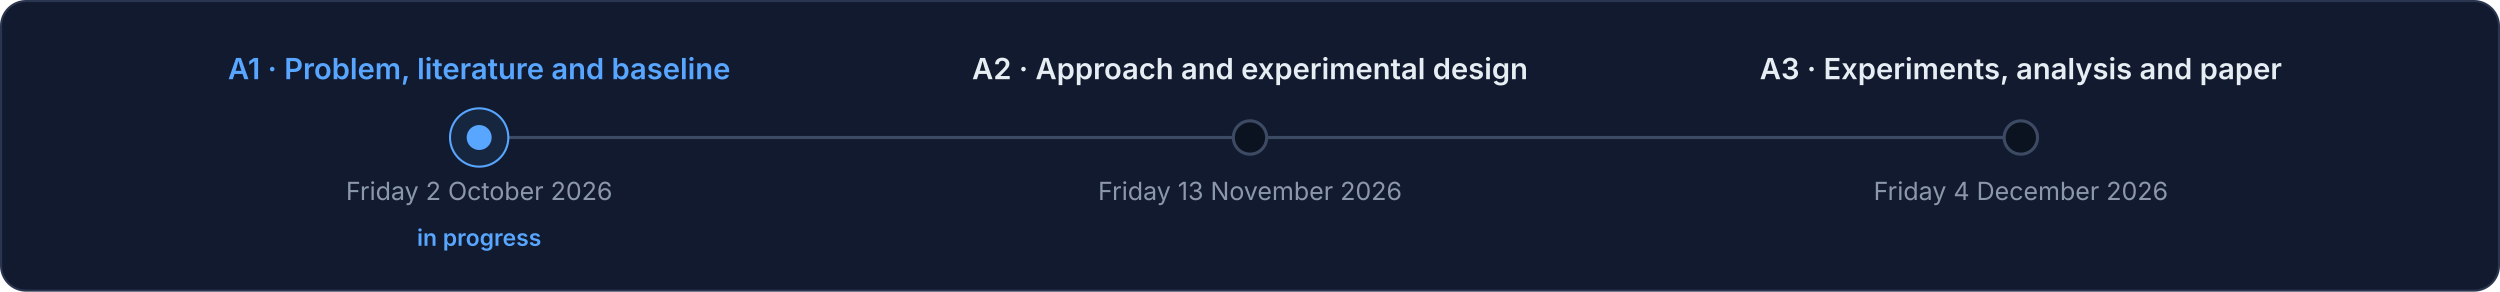
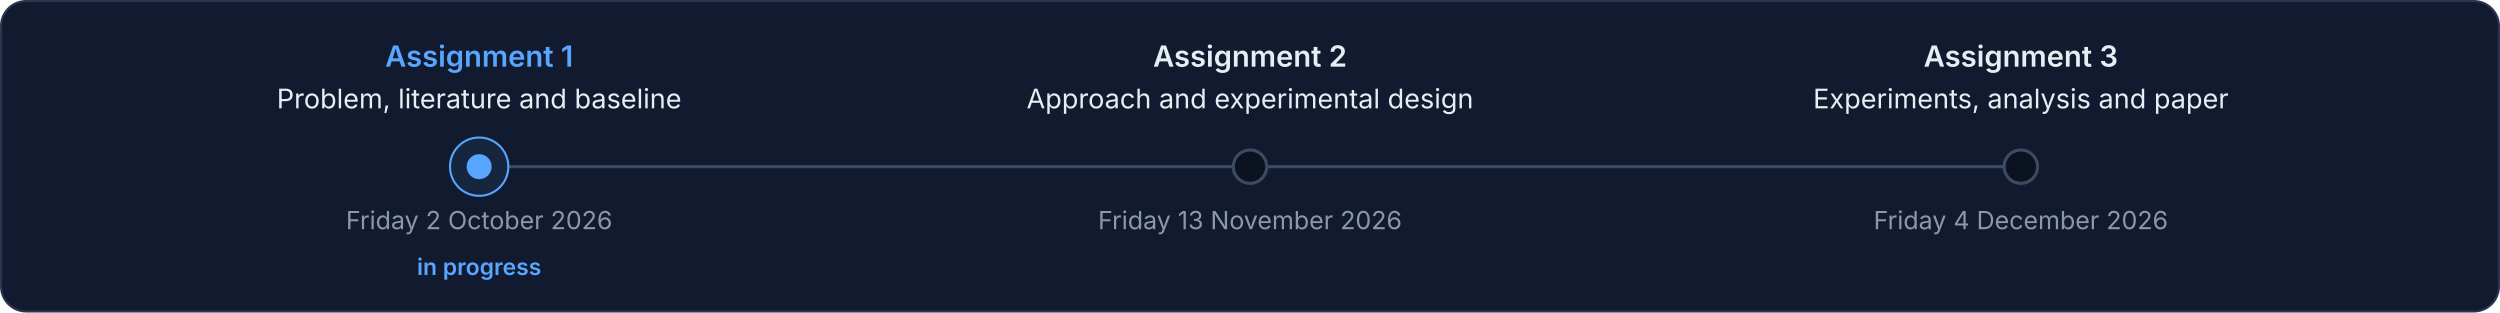
- <svg xmlns="http://www.w3.org/2000/svg" width="1200" height="140" viewBox="0 0 1200 140" role="img" aria-label="Assignments: A1 problem, literature and baseline, due Friday 2 October 2026, in progress; A2 approach and experimental design, due Friday 13 November 2026; A3 experiments, analysis and paper, due Friday 4 December 2026">
-   <rect x="0.5" y="0.5" width="1199" height="139" rx="12" fill="#111a2e" stroke="#2a3650" />
-   <line x1="230" y1="66" x2="970" y2="66" stroke="#3d4a63" stroke-width="1.5" />
-   <circle cx="230" cy="66" r="14" fill="#16263f" stroke="#58a6ff" />
-   <circle cx="230" cy="66" r="6" fill="#58a6ff" />
-   <text x="230" y="38" font-family="-apple-system, 'Segoe UI', Inter, Roboto, Helvetica, Arial, sans-serif" font-size="14" font-weight="600" fill="#58a6ff" text-anchor="middle">A1 · Problem, literature and baseline</text>
-   <text x="230" y="96" font-family="-apple-system, 'Segoe UI', Inter, Roboto, Helvetica, Arial, sans-serif" font-size="12" font-weight="400" fill="#8b98a9" text-anchor="middle">Friday 2 October 2026</text>
-   <text x="230" y="118" font-family="-apple-system, 'Segoe UI', Inter, Roboto, Helvetica, Arial, sans-serif" font-size="11" font-weight="600" fill="#58a6ff" text-anchor="middle">in progress</text>
-   <circle cx="600" cy="66" r="8" fill="#0b1220" stroke="#3d4a63" stroke-width="1.5" />
-   <text x="600" y="38" font-family="-apple-system, 'Segoe UI', Inter, Roboto, Helvetica, Arial, sans-serif" font-size="14" font-weight="600" fill="#e6edf3" text-anchor="middle">A2 · Approach and experimental design</text>
-   <text x="600" y="96" font-family="-apple-system, 'Segoe UI', Inter, Roboto, Helvetica, Arial, sans-serif" font-size="12" font-weight="400" fill="#8b98a9" text-anchor="middle">Friday 13 November 2026</text>
-   <circle cx="970" cy="66" r="8" fill="#0b1220" stroke="#3d4a63" stroke-width="1.5" />
-   <text x="970" y="38" font-family="-apple-system, 'Segoe UI', Inter, Roboto, Helvetica, Arial, sans-serif" font-size="14" font-weight="600" fill="#e6edf3" text-anchor="middle">A3 · Experiments, analysis and paper</text>
-   <text x="970" y="96" font-family="-apple-system, 'Segoe UI', Inter, Roboto, Helvetica, Arial, sans-serif" font-size="12" font-weight="400" fill="#8b98a9" text-anchor="middle">Friday 4 December 2026</text>
+ <svg xmlns="http://www.w3.org/2000/svg" width="1200" height="150" viewBox="0 0 1200 150" role="img" aria-label="Assignments: Assignment 1, problem, literature and baseline, due Friday 2 October 2026, in progress; Assignment 2, approach and experimental design, due Friday 13 November 2026; Assignment 3, experiments, analysis and paper, due Friday 4 December 2026">
+   <rect x="0.5" y="0.5" width="1199" height="149" rx="12" fill="#111a2e" stroke="#2a3650" />
+   <line x1="230" y1="80" x2="970" y2="80" stroke="#3d4a63" stroke-width="1.5" />
+   <circle cx="230" cy="80" r="14" fill="#16263f" stroke="#58a6ff" />
+   <circle cx="230" cy="80" r="6" fill="#58a6ff" />
+   <text x="230" y="32" font-family="-apple-system, 'Segoe UI', Inter, Roboto, Helvetica, Arial, sans-serif" font-size="14" font-weight="600" fill="#58a6ff" text-anchor="middle">Assignment 1</text>
+   <text x="230" y="52" font-family="-apple-system, 'Segoe UI', Inter, Roboto, Helvetica, Arial, sans-serif" font-size="13" font-weight="400" fill="#e6edf3" text-anchor="middle">Problem, literature and baseline</text>
+   <text x="230" y="110" font-family="-apple-system, 'Segoe UI', Inter, Roboto, Helvetica, Arial, sans-serif" font-size="12" font-weight="400" fill="#8b98a9" text-anchor="middle">Friday 2 October 2026</text>
+   <text x="230" y="132" font-family="-apple-system, 'Segoe UI', Inter, Roboto, Helvetica, Arial, sans-serif" font-size="11" font-weight="600" fill="#58a6ff" text-anchor="middle">in progress</text>
+   <circle cx="600" cy="80" r="8" fill="#0b1220" stroke="#3d4a63" stroke-width="1.5" />
+   <text x="600" y="32" font-family="-apple-system, 'Segoe UI', Inter, Roboto, Helvetica, Arial, sans-serif" font-size="14" font-weight="600" fill="#e6edf3" text-anchor="middle">Assignment 2</text>
+   <text x="600" y="52" font-family="-apple-system, 'Segoe UI', Inter, Roboto, Helvetica, Arial, sans-serif" font-size="13" font-weight="400" fill="#e6edf3" text-anchor="middle">Approach and experimental design</text>
+   <text x="600" y="110" font-family="-apple-system, 'Segoe UI', Inter, Roboto, Helvetica, Arial, sans-serif" font-size="12" font-weight="400" fill="#8b98a9" text-anchor="middle">Friday 13 November 2026</text>
+   <circle cx="970" cy="80" r="8" fill="#0b1220" stroke="#3d4a63" stroke-width="1.5" />
+   <text x="970" y="32" font-family="-apple-system, 'Segoe UI', Inter, Roboto, Helvetica, Arial, sans-serif" font-size="14" font-weight="600" fill="#e6edf3" text-anchor="middle">Assignment 3</text>
+   <text x="970" y="52" font-family="-apple-system, 'Segoe UI', Inter, Roboto, Helvetica, Arial, sans-serif" font-size="13" font-weight="400" fill="#e6edf3" text-anchor="middle">Experiments, analysis and paper</text>
+   <text x="970" y="110" font-family="-apple-system, 'Segoe UI', Inter, Roboto, Helvetica, Arial, sans-serif" font-size="12" font-weight="400" fill="#8b98a9" text-anchor="middle">Friday 4 December 2026</text>
</svg>
